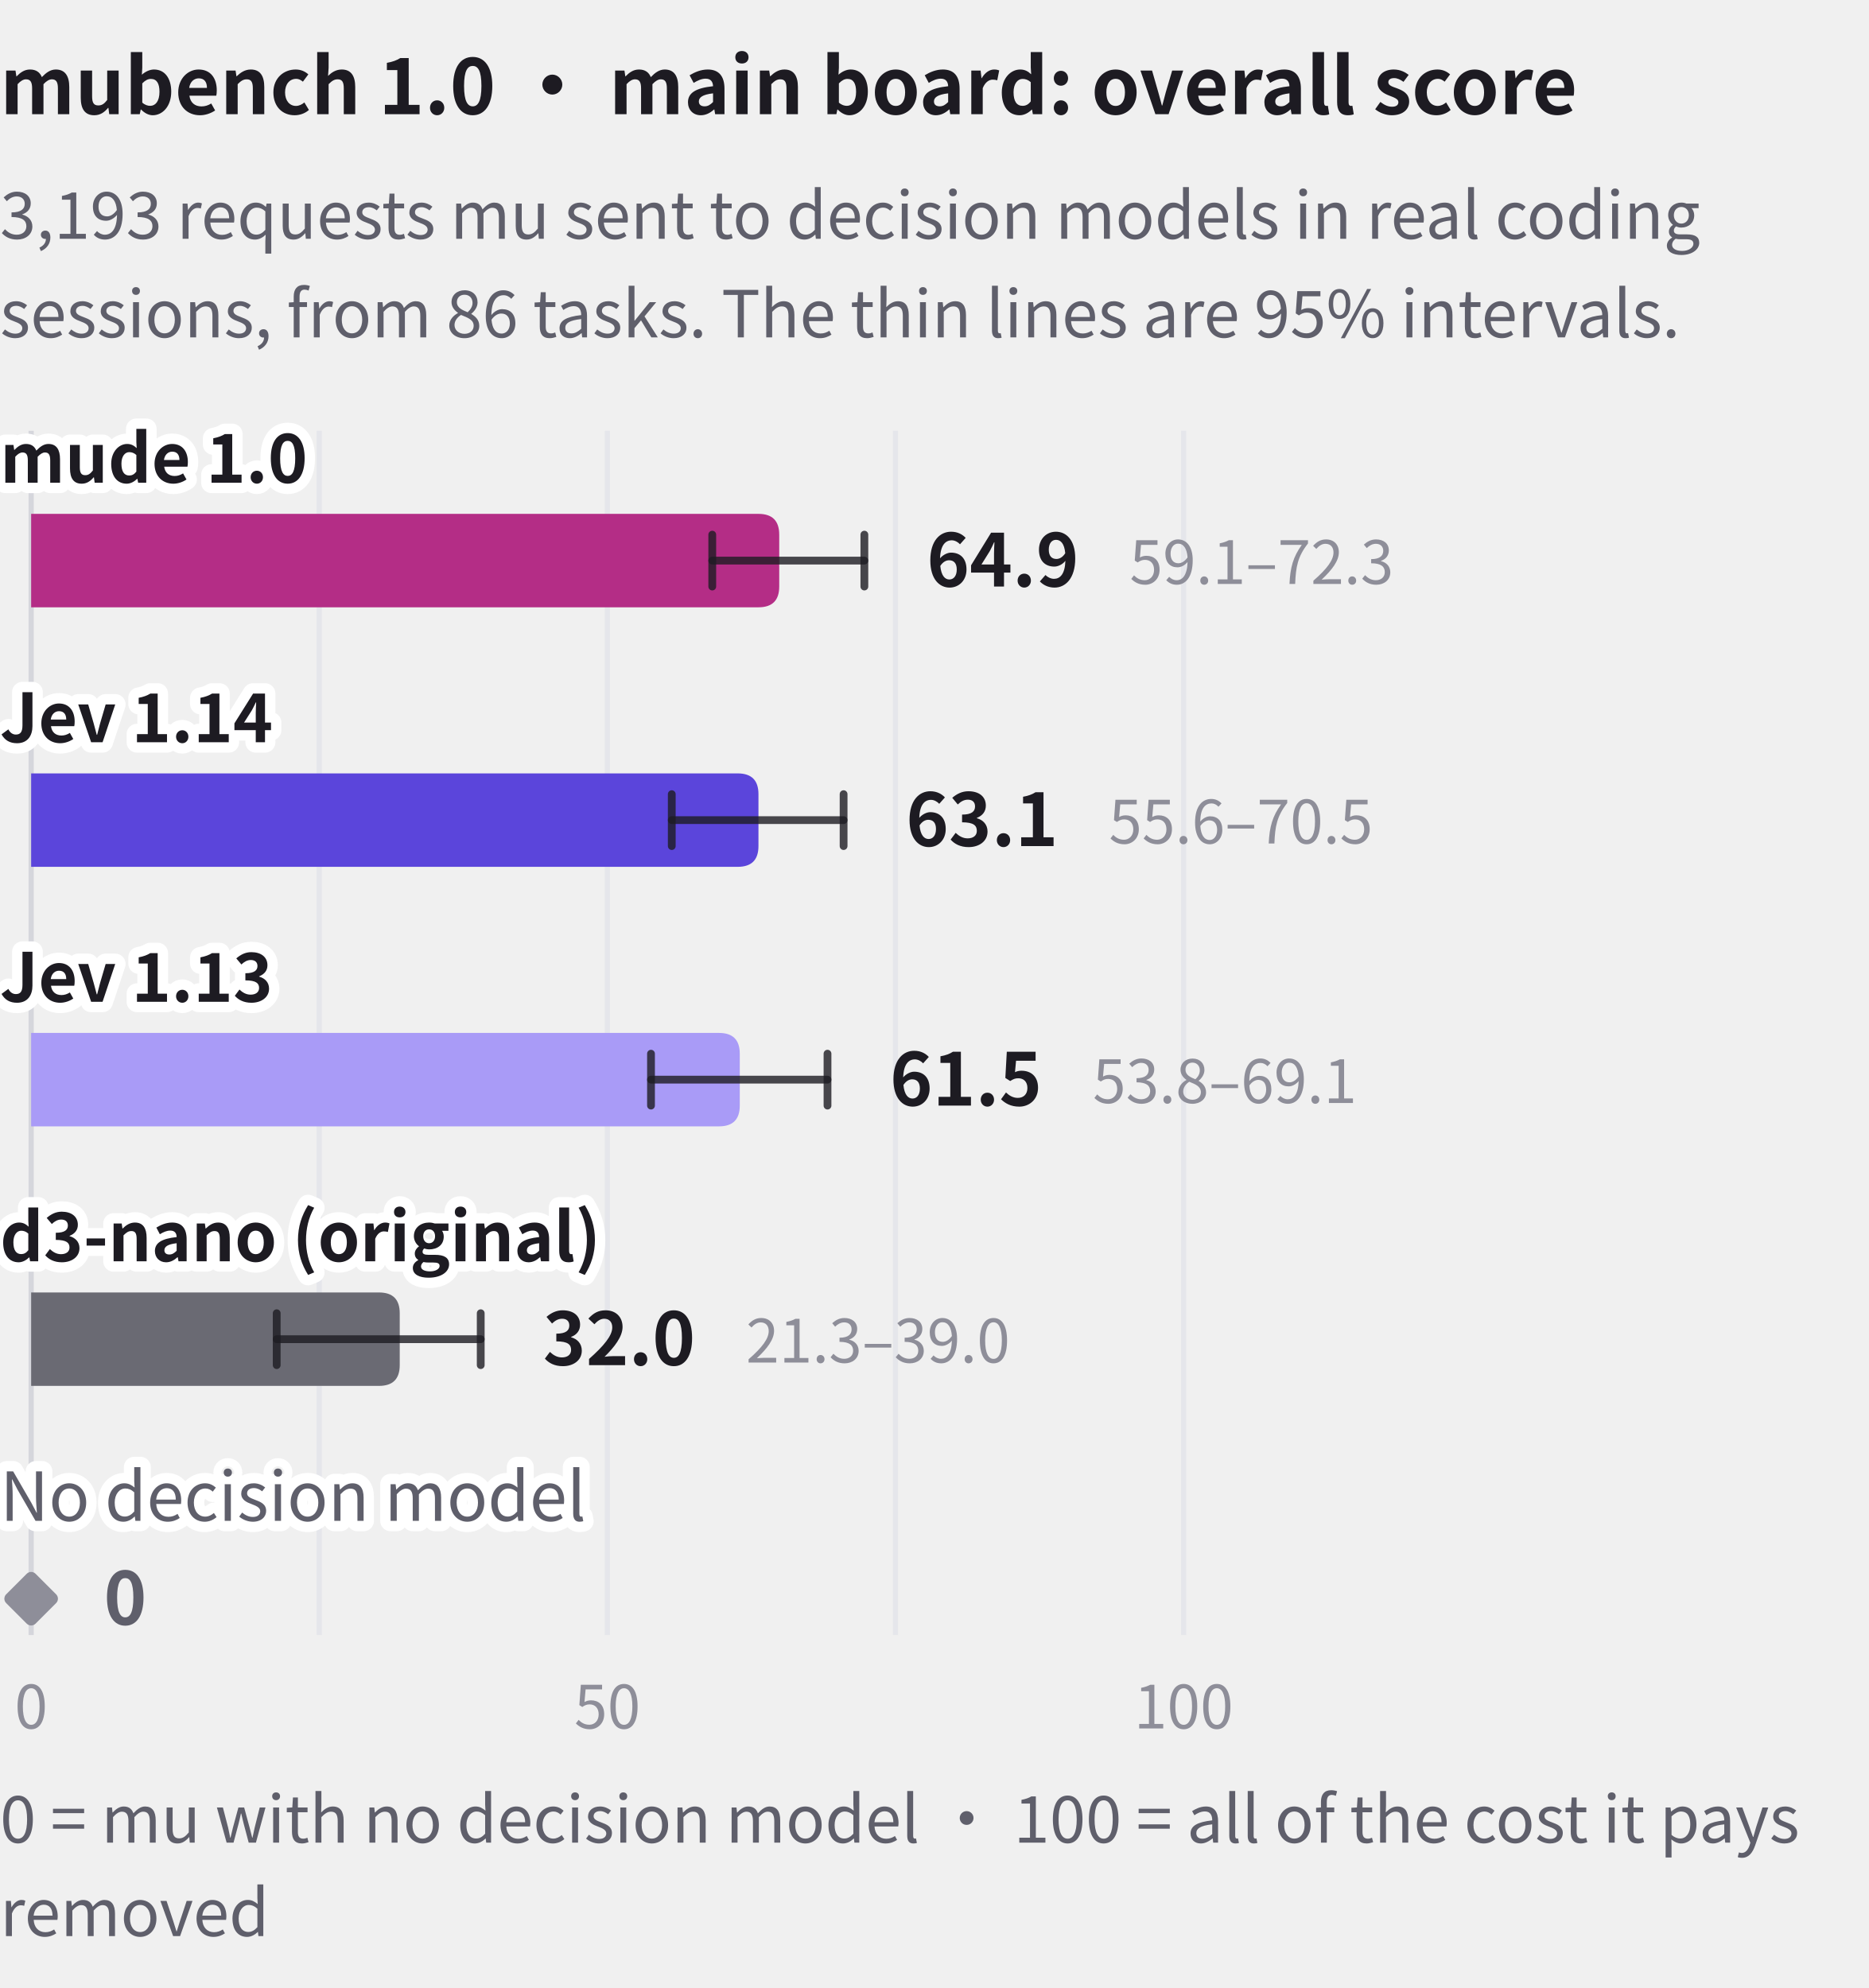
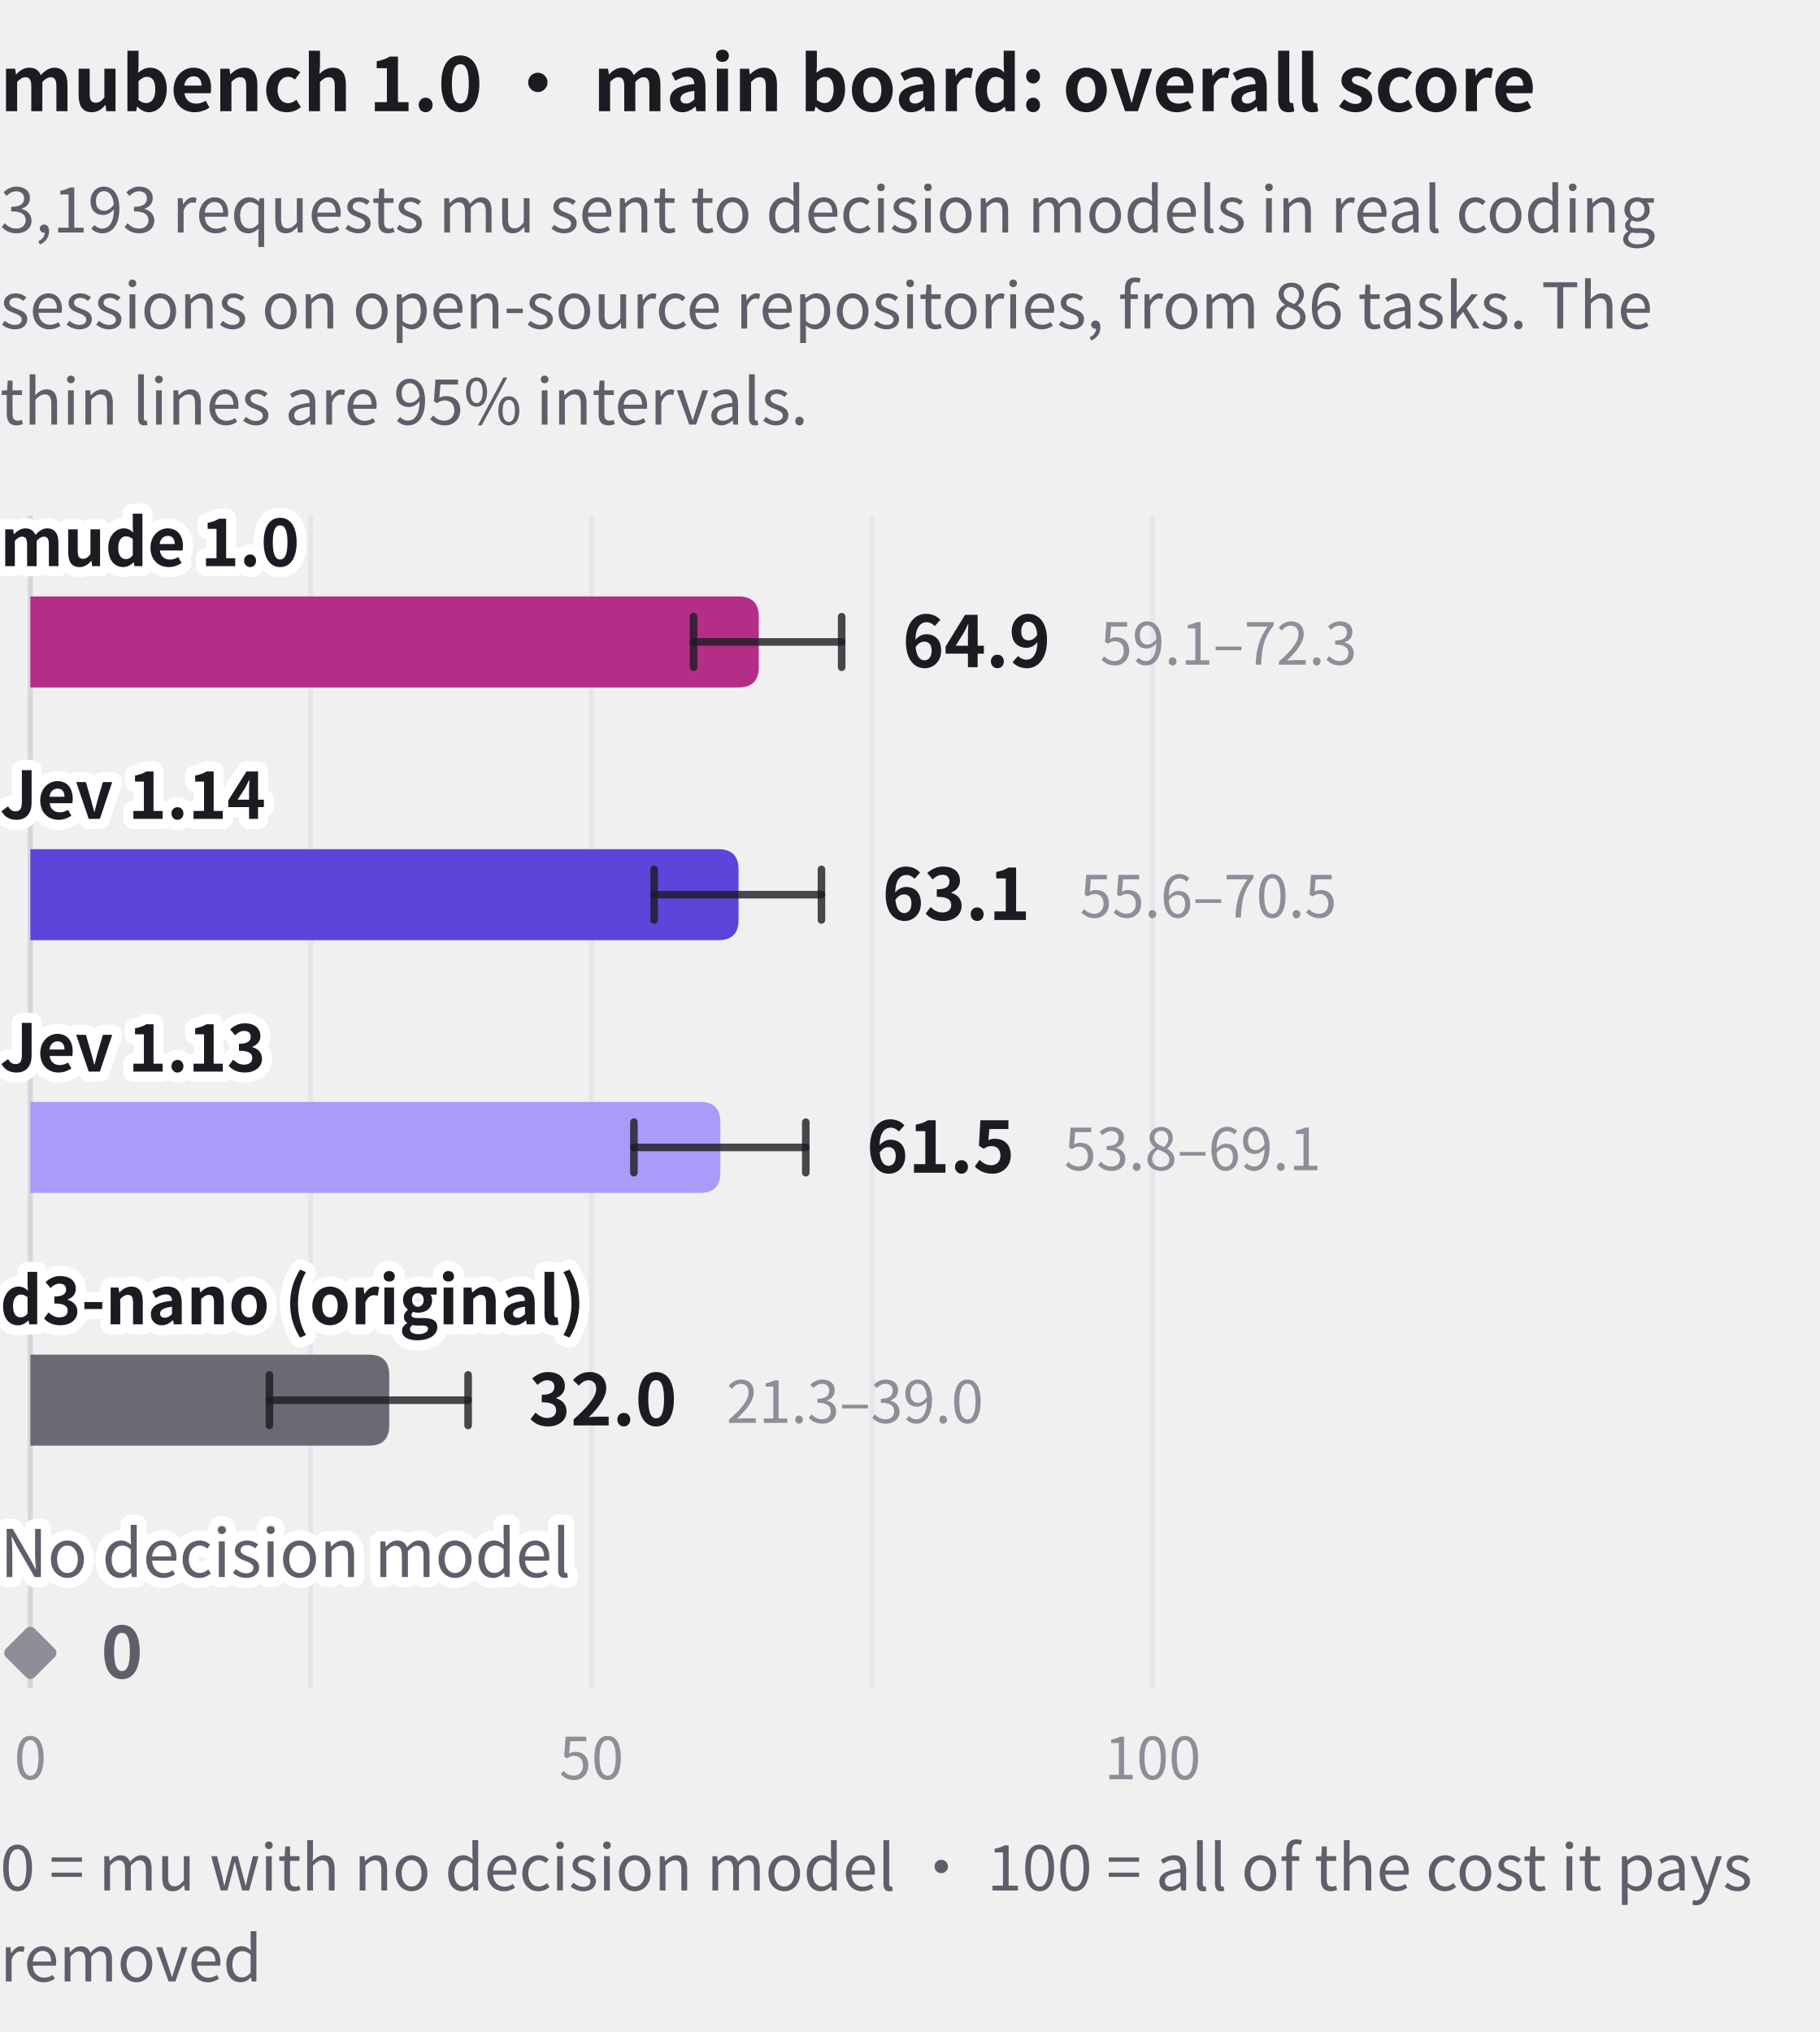
- <svg xmlns="http://www.w3.org/2000/svg" width="360" height="383" viewBox="0 0 360 383" role="img" aria-labelledby="t d" font-family="-apple-system, BlinkMacSystemFont, &quot;Segoe UI&quot;, &quot;PingFang SC&quot;, &quot;Hiragino Sans GB&quot;, &quot;Noto Sans CJK SC&quot;, &quot;Noto Sans SC&quot;, &quot;Microsoft YaHei&quot;, &quot;Helvetica Neue&quot;, Arial, sans-serif">
+ <svg xmlns="http://www.w3.org/2000/svg" width="360" height="402" viewBox="0 0 360 402" role="img" aria-labelledby="t d" font-family="-apple-system, BlinkMacSystemFont, &quot;Segoe UI&quot;, &quot;PingFang SC&quot;, &quot;Hiragino Sans GB&quot;, &quot;Noto Sans CJK SC&quot;, &quot;Noto Sans SC&quot;, &quot;Microsoft YaHei&quot;, &quot;Helvetica Neue&quot;, Arial, sans-serif">
  <text x="0" y="22" font-size="15" font-weight="650" fill="#1d1b22">mubench 1.0 · main board: overall score</text>
  <text x="0" y="46" font-size="12.5" fill="#5f5f6b">3,193 requests mu sent to decision models in real coding</text>
-   <text x="0" y="65" font-size="12.5" fill="#5f5f6b">sessions, from 86 tasks. The thin lines are 95% intervals.</text>
-   <line x1="6" y1="83" x2="6" y2="315" stroke="#d5d6dc" stroke-width="1" />
-   <line x1="61.5" y1="83" x2="61.5" y2="315" stroke="#e5e6eb" stroke-width="1" />
-   <line x1="117" y1="83" x2="117" y2="315" stroke="#e5e6eb" stroke-width="1" />
-   <line x1="172.5" y1="83" x2="172.5" y2="315" stroke="#e5e6eb" stroke-width="1" />
-   <line x1="228" y1="83" x2="228" y2="315" stroke="#e5e6eb" stroke-width="1" />
-   <text x="0" y="93" font-size="13" font-weight="600" stroke="#ffffff" stroke-width="4" stroke-linejoin="round" paint-order="stroke" fill="#1d1b22">mude 1.0</text>
-   <path d="M6,99 H146.1 Q150.1,99 150.1,103 V113 Q150.1,117 146.1,117 H6 Z" fill="#b42d86" />
-   <line x1="137.2" y1="108" x2="166.5" y2="108" stroke="#1d1b22" stroke-width="1.5" stroke-linecap="round" opacity="0.8" />
-   <line x1="137.2" y1="103" x2="137.2" y2="113" stroke="#1d1b22" stroke-width="1.5" stroke-linecap="round" opacity="0.8" />
-   <line x1="166.5" y1="103" x2="166.5" y2="113" stroke="#1d1b22" stroke-width="1.5" stroke-linecap="round" opacity="0.8" />
-   <text x="178.5" y="113" font-size="14" font-weight="650" style="font-variant-numeric: tabular-nums" fill="#1d1b22">64.9</text>
-   <text x="217.6" y="112.5" font-size="11.5" style="font-variant-numeric: tabular-nums" fill="#8e8e99">59.1–72.3</text>
-   <text x="0" y="143" font-size="13" font-weight="600" stroke="#ffffff" stroke-width="4" stroke-linejoin="round" paint-order="stroke" fill="#1d1b22">Jev 1.14</text>
-   <path d="M6,149 H142.1 Q146.1,149 146.1,153 V163 Q146.1,167 142.1,167 H6 Z" fill="#5b45db" />
-   <line x1="129.4" y1="158" x2="162.5" y2="158" stroke="#1d1b22" stroke-width="1.5" stroke-linecap="round" opacity="0.8" />
-   <line x1="129.4" y1="153" x2="129.4" y2="163" stroke="#1d1b22" stroke-width="1.5" stroke-linecap="round" opacity="0.8" />
-   <line x1="162.5" y1="153" x2="162.5" y2="163" stroke="#1d1b22" stroke-width="1.5" stroke-linecap="round" opacity="0.8" />
-   <text x="174.5" y="163" font-size="14" font-weight="650" style="font-variant-numeric: tabular-nums" fill="#1d1b22">63.1</text>
-   <text x="213.6" y="162.5" font-size="11.5" style="font-variant-numeric: tabular-nums" fill="#8e8e99">55.6–70.5</text>
-   <text x="0" y="193" font-size="13" font-weight="600" stroke="#ffffff" stroke-width="4" stroke-linejoin="round" paint-order="stroke" fill="#1d1b22">Jev 1.13</text>
-   <path d="M6,199 H138.5 Q142.5,199 142.5,203 V213 Q142.5,217 138.5,217 H6 Z" fill="#a99bf7" />
-   <line x1="125.4" y1="208" x2="159.4" y2="208" stroke="#1d1b22" stroke-width="1.5" stroke-linecap="round" opacity="0.8" />
-   <line x1="125.4" y1="203" x2="125.4" y2="213" stroke="#1d1b22" stroke-width="1.5" stroke-linecap="round" opacity="0.8" />
-   <line x1="159.4" y1="203" x2="159.4" y2="213" stroke="#1d1b22" stroke-width="1.5" stroke-linecap="round" opacity="0.8" />
-   <text x="171.4" y="213" font-size="14" font-weight="650" style="font-variant-numeric: tabular-nums" fill="#1d1b22">61.5</text>
-   <text x="210.5" y="212.5" font-size="11.5" style="font-variant-numeric: tabular-nums" fill="#8e8e99">53.8–69.1</text>
-   <text x="0" y="243" font-size="13" font-weight="600" stroke="#ffffff" stroke-width="4" stroke-linejoin="round" paint-order="stroke" fill="#1d1b22">d3-nano (original)</text>
-   <path d="M6,249 H73 Q77,249 77,253 V263 Q77,267 73,267 H6 Z" fill="#6a6a73" />
-   <line x1="53.3" y1="258" x2="92.6" y2="258" stroke="#1d1b22" stroke-width="1.5" stroke-linecap="round" opacity="0.8" />
-   <line x1="53.3" y1="253" x2="53.3" y2="263" stroke="#1d1b22" stroke-width="1.5" stroke-linecap="round" opacity="0.8" />
-   <line x1="92.6" y1="253" x2="92.6" y2="263" stroke="#1d1b22" stroke-width="1.5" stroke-linecap="round" opacity="0.8" />
-   <text x="104.6" y="263" font-size="14" font-weight="650" style="font-variant-numeric: tabular-nums" fill="#1d1b22">32.0</text>
-   <text x="143.7" y="262.5" font-size="11.5" style="font-variant-numeric: tabular-nums" fill="#8e8e99">21.3–39.0</text>
-   <text x="0" y="293" font-size="13" font-weight="500" stroke="#ffffff" stroke-width="4" stroke-linejoin="round" paint-order="stroke" fill="#5f5f6b">No decision model</text>
-   <rect x="2" y="304" width="8" height="8" rx="1.2" fill="#8e8e99" transform="rotate(45 6 308)" />
-   <text x="20" y="313" font-size="14" font-weight="650" style="font-variant-numeric: tabular-nums" fill="#5f5f6b">0</text>
-   <text x="6" y="333" font-size="11.5" text-anchor="middle" style="font-variant-numeric: tabular-nums" fill="#8e8e99">0</text>
-   <text x="117" y="333" font-size="11.5" text-anchor="middle" style="font-variant-numeric: tabular-nums" fill="#8e8e99">50</text>
-   <text x="228" y="333" font-size="11.5" text-anchor="middle" style="font-variant-numeric: tabular-nums" fill="#8e8e99">100</text>
-   <text x="0" y="355" font-size="12.5" fill="#5f5f6b">0 = mu with no decision model · 100 = all of the cost it pays</text>
-   <text x="0" y="373" font-size="12.5" fill="#5f5f6b">removed</text>
+   <text x="0" y="65" font-size="12.5" fill="#5f5f6b">sessions on open-source repositories, from 86 tasks. The</text>
+   <text x="0" y="84" font-size="12.5" fill="#5f5f6b">thin lines are 95% intervals.</text>
+   <line x1="6" y1="102" x2="6" y2="334" stroke="#d5d6dc" stroke-width="1" />
+   <line x1="61.5" y1="102" x2="61.5" y2="334" stroke="#e5e6eb" stroke-width="1" />
+   <line x1="117" y1="102" x2="117" y2="334" stroke="#e5e6eb" stroke-width="1" />
+   <line x1="172.5" y1="102" x2="172.5" y2="334" stroke="#e5e6eb" stroke-width="1" />
+   <line x1="228" y1="102" x2="228" y2="334" stroke="#e5e6eb" stroke-width="1" />
+   <text x="0" y="112" font-size="13" font-weight="600" stroke="#ffffff" stroke-width="4" stroke-linejoin="round" paint-order="stroke" fill="#1d1b22">mude 1.0</text>
+   <path d="M6,118 H146.1 Q150.1,118 150.1,122 V132 Q150.1,136 146.1,136 H6 Z" fill="#b42d86" />
+   <line x1="137.2" y1="127" x2="166.5" y2="127" stroke="#1d1b22" stroke-width="1.5" stroke-linecap="round" opacity="0.8" />
+   <line x1="137.2" y1="122" x2="137.2" y2="132" stroke="#1d1b22" stroke-width="1.5" stroke-linecap="round" opacity="0.8" />
+   <line x1="166.5" y1="122" x2="166.5" y2="132" stroke="#1d1b22" stroke-width="1.5" stroke-linecap="round" opacity="0.8" />
+   <text x="178.5" y="132" font-size="14" font-weight="650" style="font-variant-numeric: tabular-nums" fill="#1d1b22">64.9</text>
+   <text x="217.6" y="131.5" font-size="11.5" style="font-variant-numeric: tabular-nums" fill="#8e8e99">59.1–72.3</text>
+   <text x="0" y="162" font-size="13" font-weight="600" stroke="#ffffff" stroke-width="4" stroke-linejoin="round" paint-order="stroke" fill="#1d1b22">Jev 1.14</text>
+   <path d="M6,168 H142.1 Q146.1,168 146.1,172 V182 Q146.1,186 142.1,186 H6 Z" fill="#5b45db" />
+   <line x1="129.4" y1="177" x2="162.5" y2="177" stroke="#1d1b22" stroke-width="1.5" stroke-linecap="round" opacity="0.8" />
+   <line x1="129.4" y1="172" x2="129.4" y2="182" stroke="#1d1b22" stroke-width="1.5" stroke-linecap="round" opacity="0.8" />
+   <line x1="162.5" y1="172" x2="162.5" y2="182" stroke="#1d1b22" stroke-width="1.5" stroke-linecap="round" opacity="0.8" />
+   <text x="174.5" y="182" font-size="14" font-weight="650" style="font-variant-numeric: tabular-nums" fill="#1d1b22">63.1</text>
+   <text x="213.6" y="181.5" font-size="11.5" style="font-variant-numeric: tabular-nums" fill="#8e8e99">55.6–70.5</text>
+   <text x="0" y="212" font-size="13" font-weight="600" stroke="#ffffff" stroke-width="4" stroke-linejoin="round" paint-order="stroke" fill="#1d1b22">Jev 1.13</text>
+   <path d="M6,218 H138.5 Q142.5,218 142.5,222 V232 Q142.5,236 138.5,236 H6 Z" fill="#a99bf7" />
+   <line x1="125.4" y1="227" x2="159.4" y2="227" stroke="#1d1b22" stroke-width="1.5" stroke-linecap="round" opacity="0.8" />
+   <line x1="125.4" y1="222" x2="125.4" y2="232" stroke="#1d1b22" stroke-width="1.5" stroke-linecap="round" opacity="0.8" />
+   <line x1="159.4" y1="222" x2="159.4" y2="232" stroke="#1d1b22" stroke-width="1.5" stroke-linecap="round" opacity="0.8" />
+   <text x="171.4" y="232" font-size="14" font-weight="650" style="font-variant-numeric: tabular-nums" fill="#1d1b22">61.5</text>
+   <text x="210.5" y="231.5" font-size="11.5" style="font-variant-numeric: tabular-nums" fill="#8e8e99">53.8–69.1</text>
+   <text x="0" y="262" font-size="13" font-weight="600" stroke="#ffffff" stroke-width="4" stroke-linejoin="round" paint-order="stroke" fill="#1d1b22">d3-nano (original)</text>
+   <path d="M6,268 H73 Q77,268 77,272 V282 Q77,286 73,286 H6 Z" fill="#6a6a73" />
+   <line x1="53.3" y1="277" x2="92.6" y2="277" stroke="#1d1b22" stroke-width="1.5" stroke-linecap="round" opacity="0.8" />
+   <line x1="53.3" y1="272" x2="53.3" y2="282" stroke="#1d1b22" stroke-width="1.5" stroke-linecap="round" opacity="0.8" />
+   <line x1="92.6" y1="272" x2="92.6" y2="282" stroke="#1d1b22" stroke-width="1.5" stroke-linecap="round" opacity="0.8" />
+   <text x="104.6" y="282" font-size="14" font-weight="650" style="font-variant-numeric: tabular-nums" fill="#1d1b22">32.0</text>
+   <text x="143.7" y="281.5" font-size="11.5" style="font-variant-numeric: tabular-nums" fill="#8e8e99">21.3–39.0</text>
+   <text x="0" y="312" font-size="13" font-weight="500" stroke="#ffffff" stroke-width="4" stroke-linejoin="round" paint-order="stroke" fill="#5f5f6b">No decision model</text>
+   <rect x="2" y="323" width="8" height="8" rx="1.2" fill="#8e8e99" transform="rotate(45 6 327)" />
+   <text x="20" y="332" font-size="14" font-weight="650" style="font-variant-numeric: tabular-nums" fill="#5f5f6b">0</text>
+   <text x="6" y="352" font-size="11.5" text-anchor="middle" style="font-variant-numeric: tabular-nums" fill="#8e8e99">0</text>
+   <text x="117" y="352" font-size="11.5" text-anchor="middle" style="font-variant-numeric: tabular-nums" fill="#8e8e99">50</text>
+   <text x="228" y="352" font-size="11.5" text-anchor="middle" style="font-variant-numeric: tabular-nums" fill="#8e8e99">100</text>
+   <text x="0" y="374" font-size="12.5" fill="#5f5f6b">0 = mu with no decision model · 100 = all of the cost it pays</text>
+   <text x="0" y="392" font-size="12.5" fill="#5f5f6b">removed</text>
</svg>
